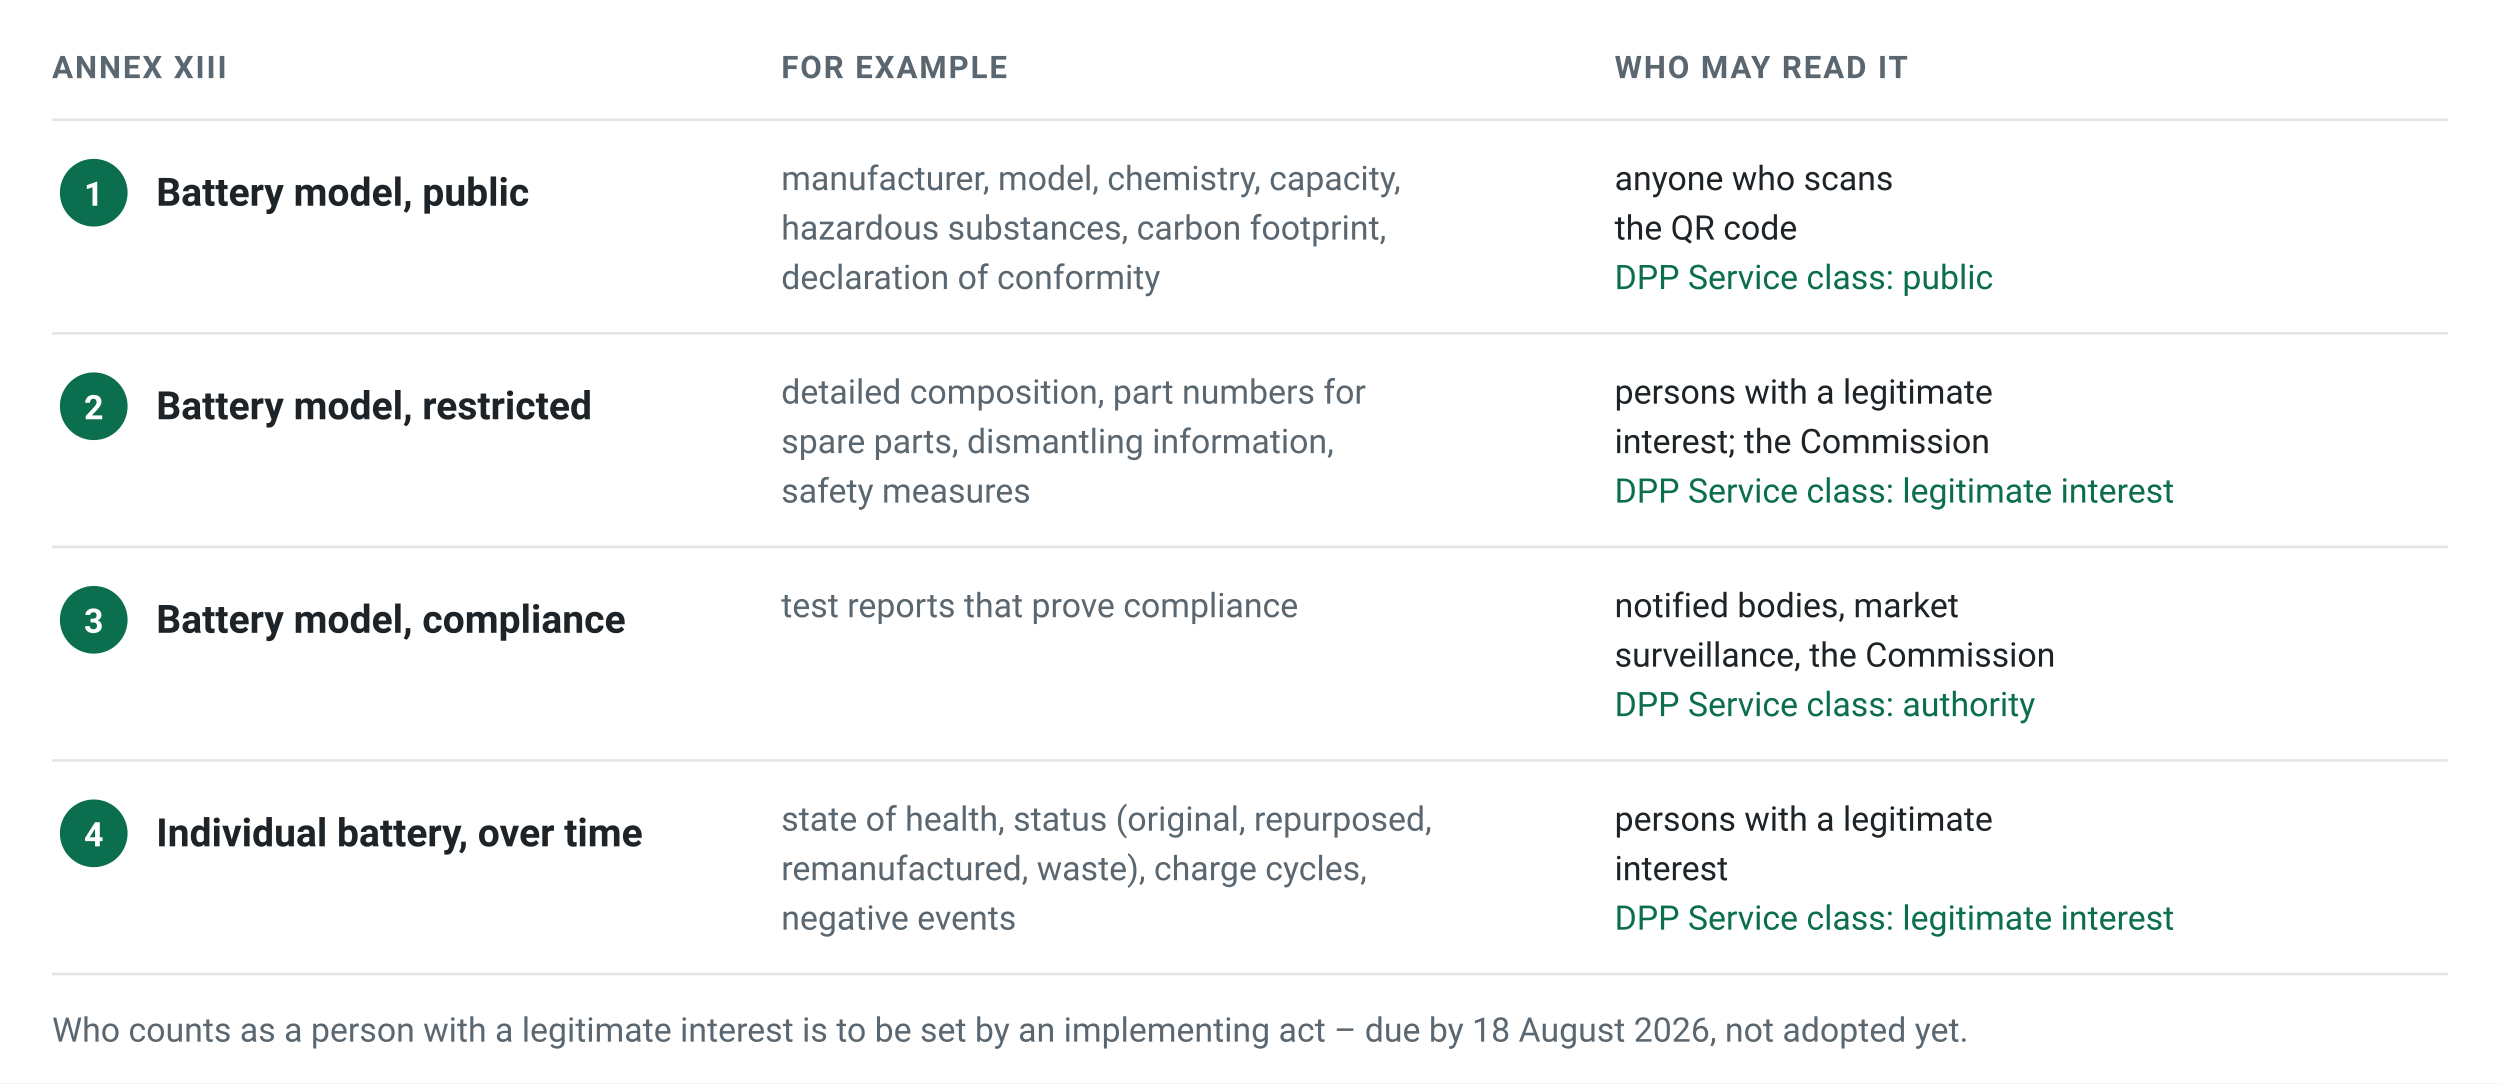
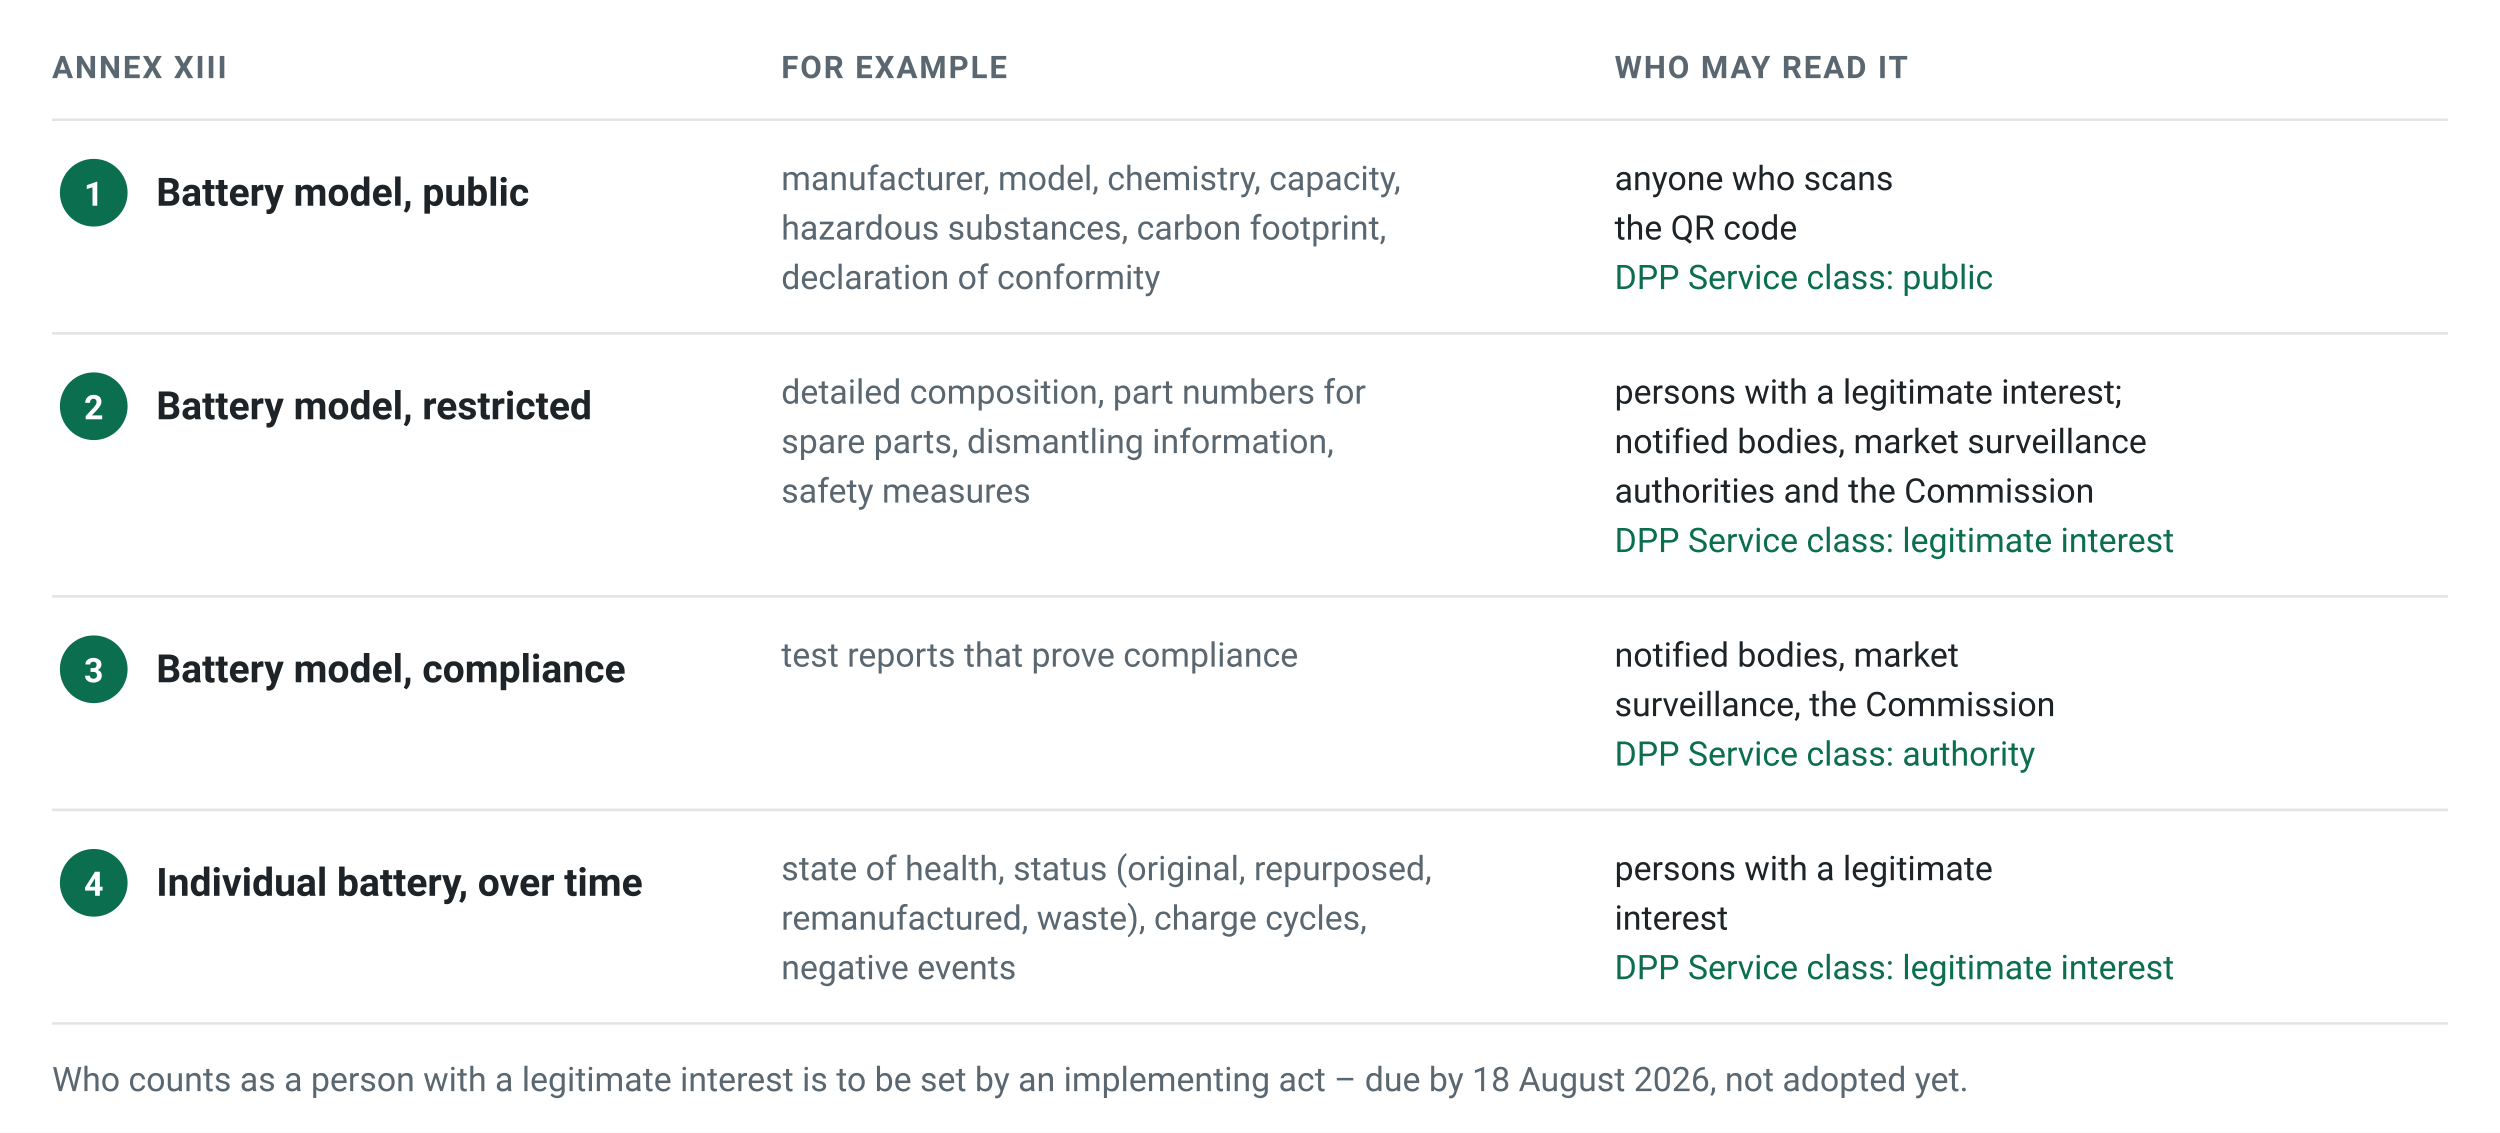
- <svg xmlns="http://www.w3.org/2000/svg" viewBox="0 0 960 416" width="960" height="416" role="img" aria-labelledby="t d">
+ <svg xmlns="http://www.w3.org/2000/svg" viewBox="0 0 960 435" width="960" height="435" role="img" aria-labelledby="t d">
  <style>
.bg{fill:#ffffff}.ink{fill:#1d2327}.muted{fill:#5b6770}.accent{fill:#0b6e4f}
.card{fill:#e3f2ec;stroke:#0b6e4f;stroke-width:1.6}.no{fill:none;stroke:#8a959c;stroke-width:1.3;stroke-dasharray:6 4}
.box{fill:#ffffff;stroke:#c9d0d4;stroke-width:1.5}.strip{fill:#f0f2f1}
.chip{fill:#ffffff;stroke:#8a959c;stroke-width:1.2}.cls{fill:#e3f2ec;stroke:#0b6e4f;stroke-width:1.2}
.num{fill:#0b6e4f}.numt{fill:#ffffff}.line{stroke:#0b6e4f;stroke-width:2.2;fill:none}.sep{stroke:#e2e5e8;stroke-width:1}
text{font-family:system-ui,-apple-system,"Segoe UI",Roboto,Arial,sans-serif}
.lbl{font-size:12px;font-weight:700;letter-spacing:.06em}.h{font-size:15px;font-weight:700}.s{font-size:13px}.c{font-size:13px;font-weight:600}
.big{font-size:22px;font-weight:700}
@media (prefers-color-scheme: dark){.bg{fill:#1b1f22}.ink{fill:#e8ebed}.muted{fill:#9aa5ad}.accent{fill:#4cc293}
.card{fill:#173229;stroke:#4cc293}.no{stroke:#6b767d}.box{fill:#1b1f22;stroke:#3a4247}.strip{fill:#22272b}
.chip{fill:#1b1f22;stroke:#6b767d}.cls{fill:#173229;stroke:#4cc293}.num{fill:#4cc293}.numt{fill:#121517}.line{stroke:#4cc293}.sep{stroke:#2c3236}}
</style>
  <defs>
    <marker id="a" viewBox="0 0 10 10" refX="9" refY="5" markerWidth="8" markerHeight="8" orient="auto-start-reverse">
      <path d="M0,0 L10,5 L0,10 z" class="accent" />
    </marker>
  </defs>
-   <rect class="bg" x="0" y="0" width="960" height="416" />
+   <rect class="bg" x="0" y="0" width="960" height="435" />
  <text class="lbl muted" x="20" y="30">ANNEX XIII</text>
  <text class="lbl muted" x="300" y="30">FOR EXAMPLE</text>
  <text class="lbl muted" x="620" y="30">WHO MAY READ IT</text>
  <line class="sep" x1="20" y1="46" x2="940" y2="46" />
  <circle class="num" cx="36" cy="74" r="13" />
  <text class="c numt" x="36" y="79" text-anchor="middle">1</text>
  <text class="h ink" x="60" y="79">Battery model, public</text>
  <text class="s muted" x="300" y="73">manufacturer, model, chemistry, capacity,</text>
  <text class="s muted" x="300" y="92">hazardous substances, carbon footprint,</text>
  <text class="s muted" x="300" y="111">declaration of conformity</text>
  <text class="s ink" x="620" y="73">anyone who scans</text>
  <text class="s ink" x="620" y="92">the QR code</text>
  <text class="s accent" x="620" y="111">DPP Service class: public</text>
  <line class="sep" x1="20" y1="128" x2="940" y2="128" />
  <circle class="num" cx="36" cy="156" r="13" />
  <text class="c numt" x="36" y="161" text-anchor="middle">2</text>
  <text class="h ink" x="60" y="161">Battery model, restricted</text>
  <text class="s muted" x="300" y="155">detailed composition, part numbers for</text>
  <text class="s muted" x="300" y="174">spare parts, dismantling information,</text>
  <text class="s muted" x="300" y="193">safety measures</text>
-   <text class="s ink" x="620" y="155">persons with a legitimate</text>
-   <text class="s ink" x="620" y="174">interest; the Commission</text>
-   <text class="s accent" x="620" y="193">DPP Service class: legitimate interest</text>
-   <line class="sep" x1="20" y1="210" x2="940" y2="210" />
-   <circle class="num" cx="36" cy="238" r="13" />
-   <text class="c numt" x="36" y="243" text-anchor="middle">3</text>
-   <text class="h ink" x="60" y="243">Battery model, compliance</text>
-   <text class="s muted" x="300" y="237">test reports that prove compliance</text>
-   <text class="s ink" x="620" y="237">notified bodies, market</text>
-   <text class="s ink" x="620" y="256">surveillance, the Commission</text>
-   <text class="s accent" x="620" y="275">DPP Service class: authority</text>
-   <line class="sep" x1="20" y1="292" x2="940" y2="292" />
-   <circle class="num" cx="36" cy="320" r="13" />
-   <text class="c numt" x="36" y="325" text-anchor="middle">4</text>
-   <text class="h ink" x="60" y="325">Individual battery, over time</text>
-   <text class="s muted" x="300" y="319">state of health, status (original, repurposed,</text>
-   <text class="s muted" x="300" y="338">remanufactured, waste), charge cycles,</text>
-   <text class="s muted" x="300" y="357">negative events</text>
-   <text class="s ink" x="620" y="319">persons with a legitimate</text>
-   <text class="s ink" x="620" y="338">interest</text>
-   <text class="s accent" x="620" y="357">DPP Service class: legitimate interest</text>
-   <line class="sep" x1="20" y1="374" x2="940" y2="374" />
-   <text class="s muted" x="20" y="400">Who counts as a person with a legitimate interest is to be set by an implementing act – due by 18 August 2026, not adopted yet.</text>
+   <text class="s ink" x="620" y="155">persons with a legitimate interest;</text>
+   <text class="s ink" x="620" y="174">notified bodies, market surveillance</text>
+   <text class="s ink" x="620" y="193">authorities and the Commission</text>
+   <text class="s accent" x="620" y="212">DPP Service class: legitimate interest</text>
+   <line class="sep" x1="20" y1="229" x2="940" y2="229" />
+   <circle class="num" cx="36" cy="257" r="13" />
+   <text class="c numt" x="36" y="262" text-anchor="middle">3</text>
+   <text class="h ink" x="60" y="262">Battery model, compliance</text>
+   <text class="s muted" x="300" y="256">test reports that prove compliance</text>
+   <text class="s ink" x="620" y="256">notified bodies, market</text>
+   <text class="s ink" x="620" y="275">surveillance, the Commission</text>
+   <text class="s accent" x="620" y="294">DPP Service class: authority</text>
+   <line class="sep" x1="20" y1="311" x2="940" y2="311" />
+   <circle class="num" cx="36" cy="339" r="13" />
+   <text class="c numt" x="36" y="344" text-anchor="middle">4</text>
+   <text class="h ink" x="60" y="344">Individual battery, over time</text>
+   <text class="s muted" x="300" y="338">state of health, status (original, repurposed,</text>
+   <text class="s muted" x="300" y="357">remanufactured, waste), charge cycles,</text>
+   <text class="s muted" x="300" y="376">negative events</text>
+   <text class="s ink" x="620" y="338">persons with a legitimate</text>
+   <text class="s ink" x="620" y="357">interest</text>
+   <text class="s accent" x="620" y="376">DPP Service class: legitimate interest</text>
+   <line class="sep" x1="20" y1="393" x2="940" y2="393" />
+   <text class="s muted" x="20" y="419">Who counts as a person with a legitimate interest is to be set by an implementing act – due by 18 August 2026, not adopted yet.</text>
</svg>
